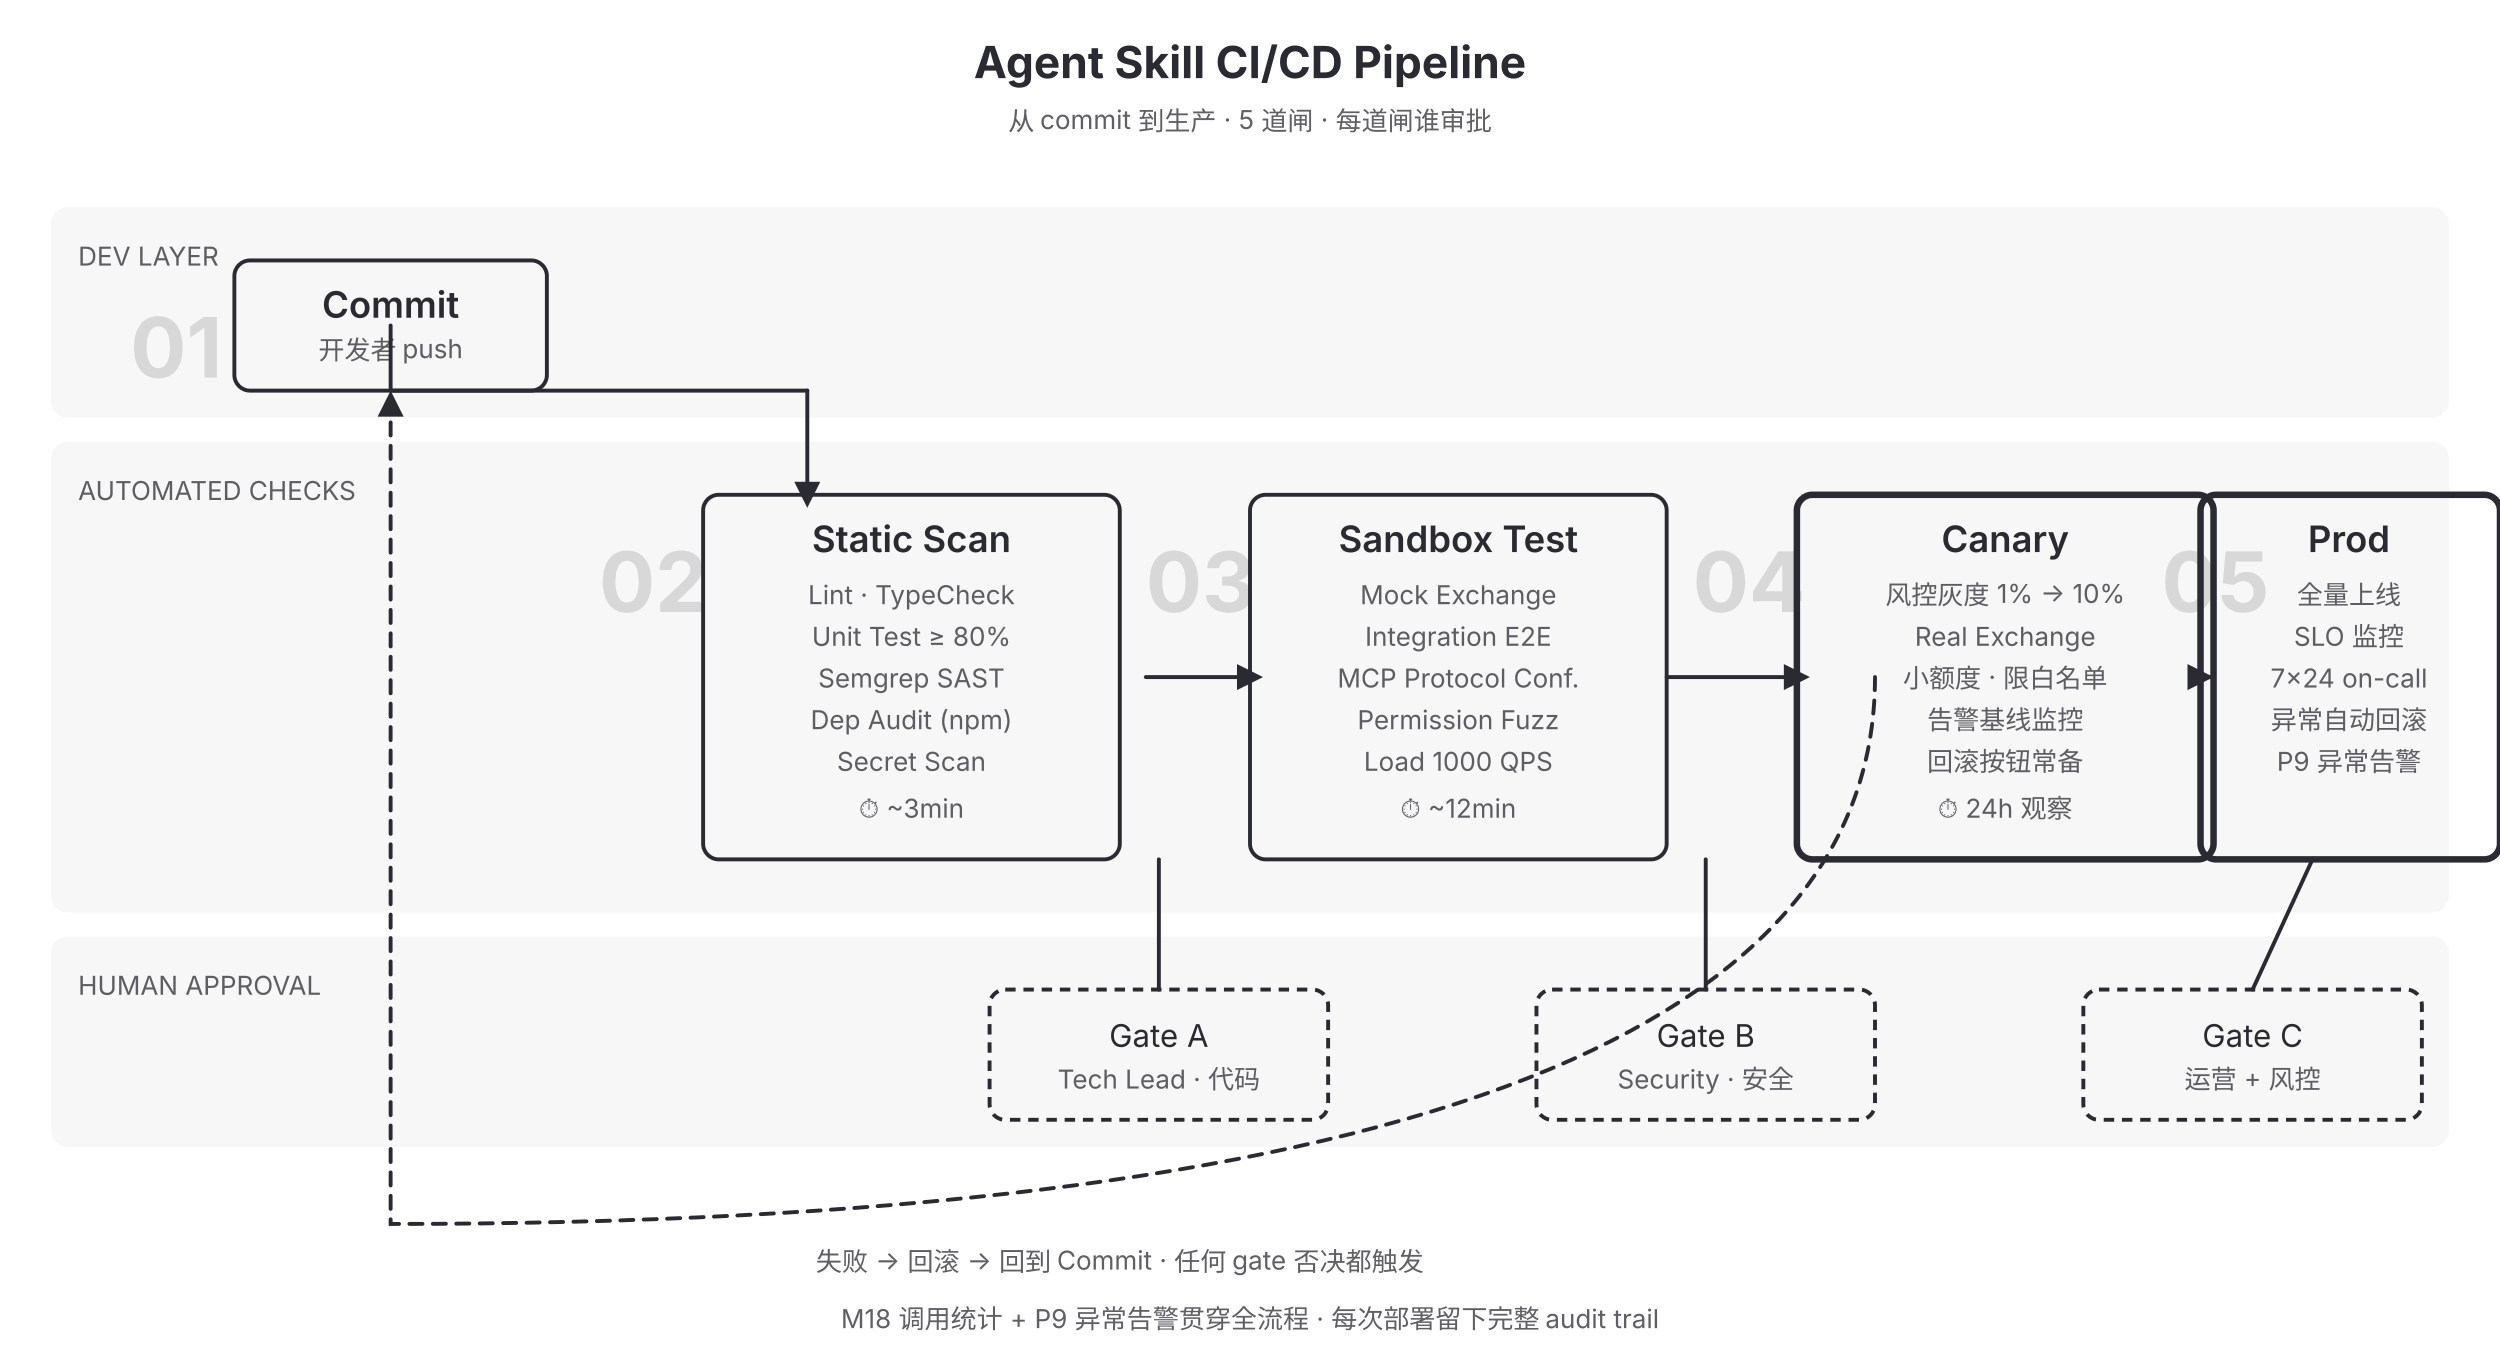
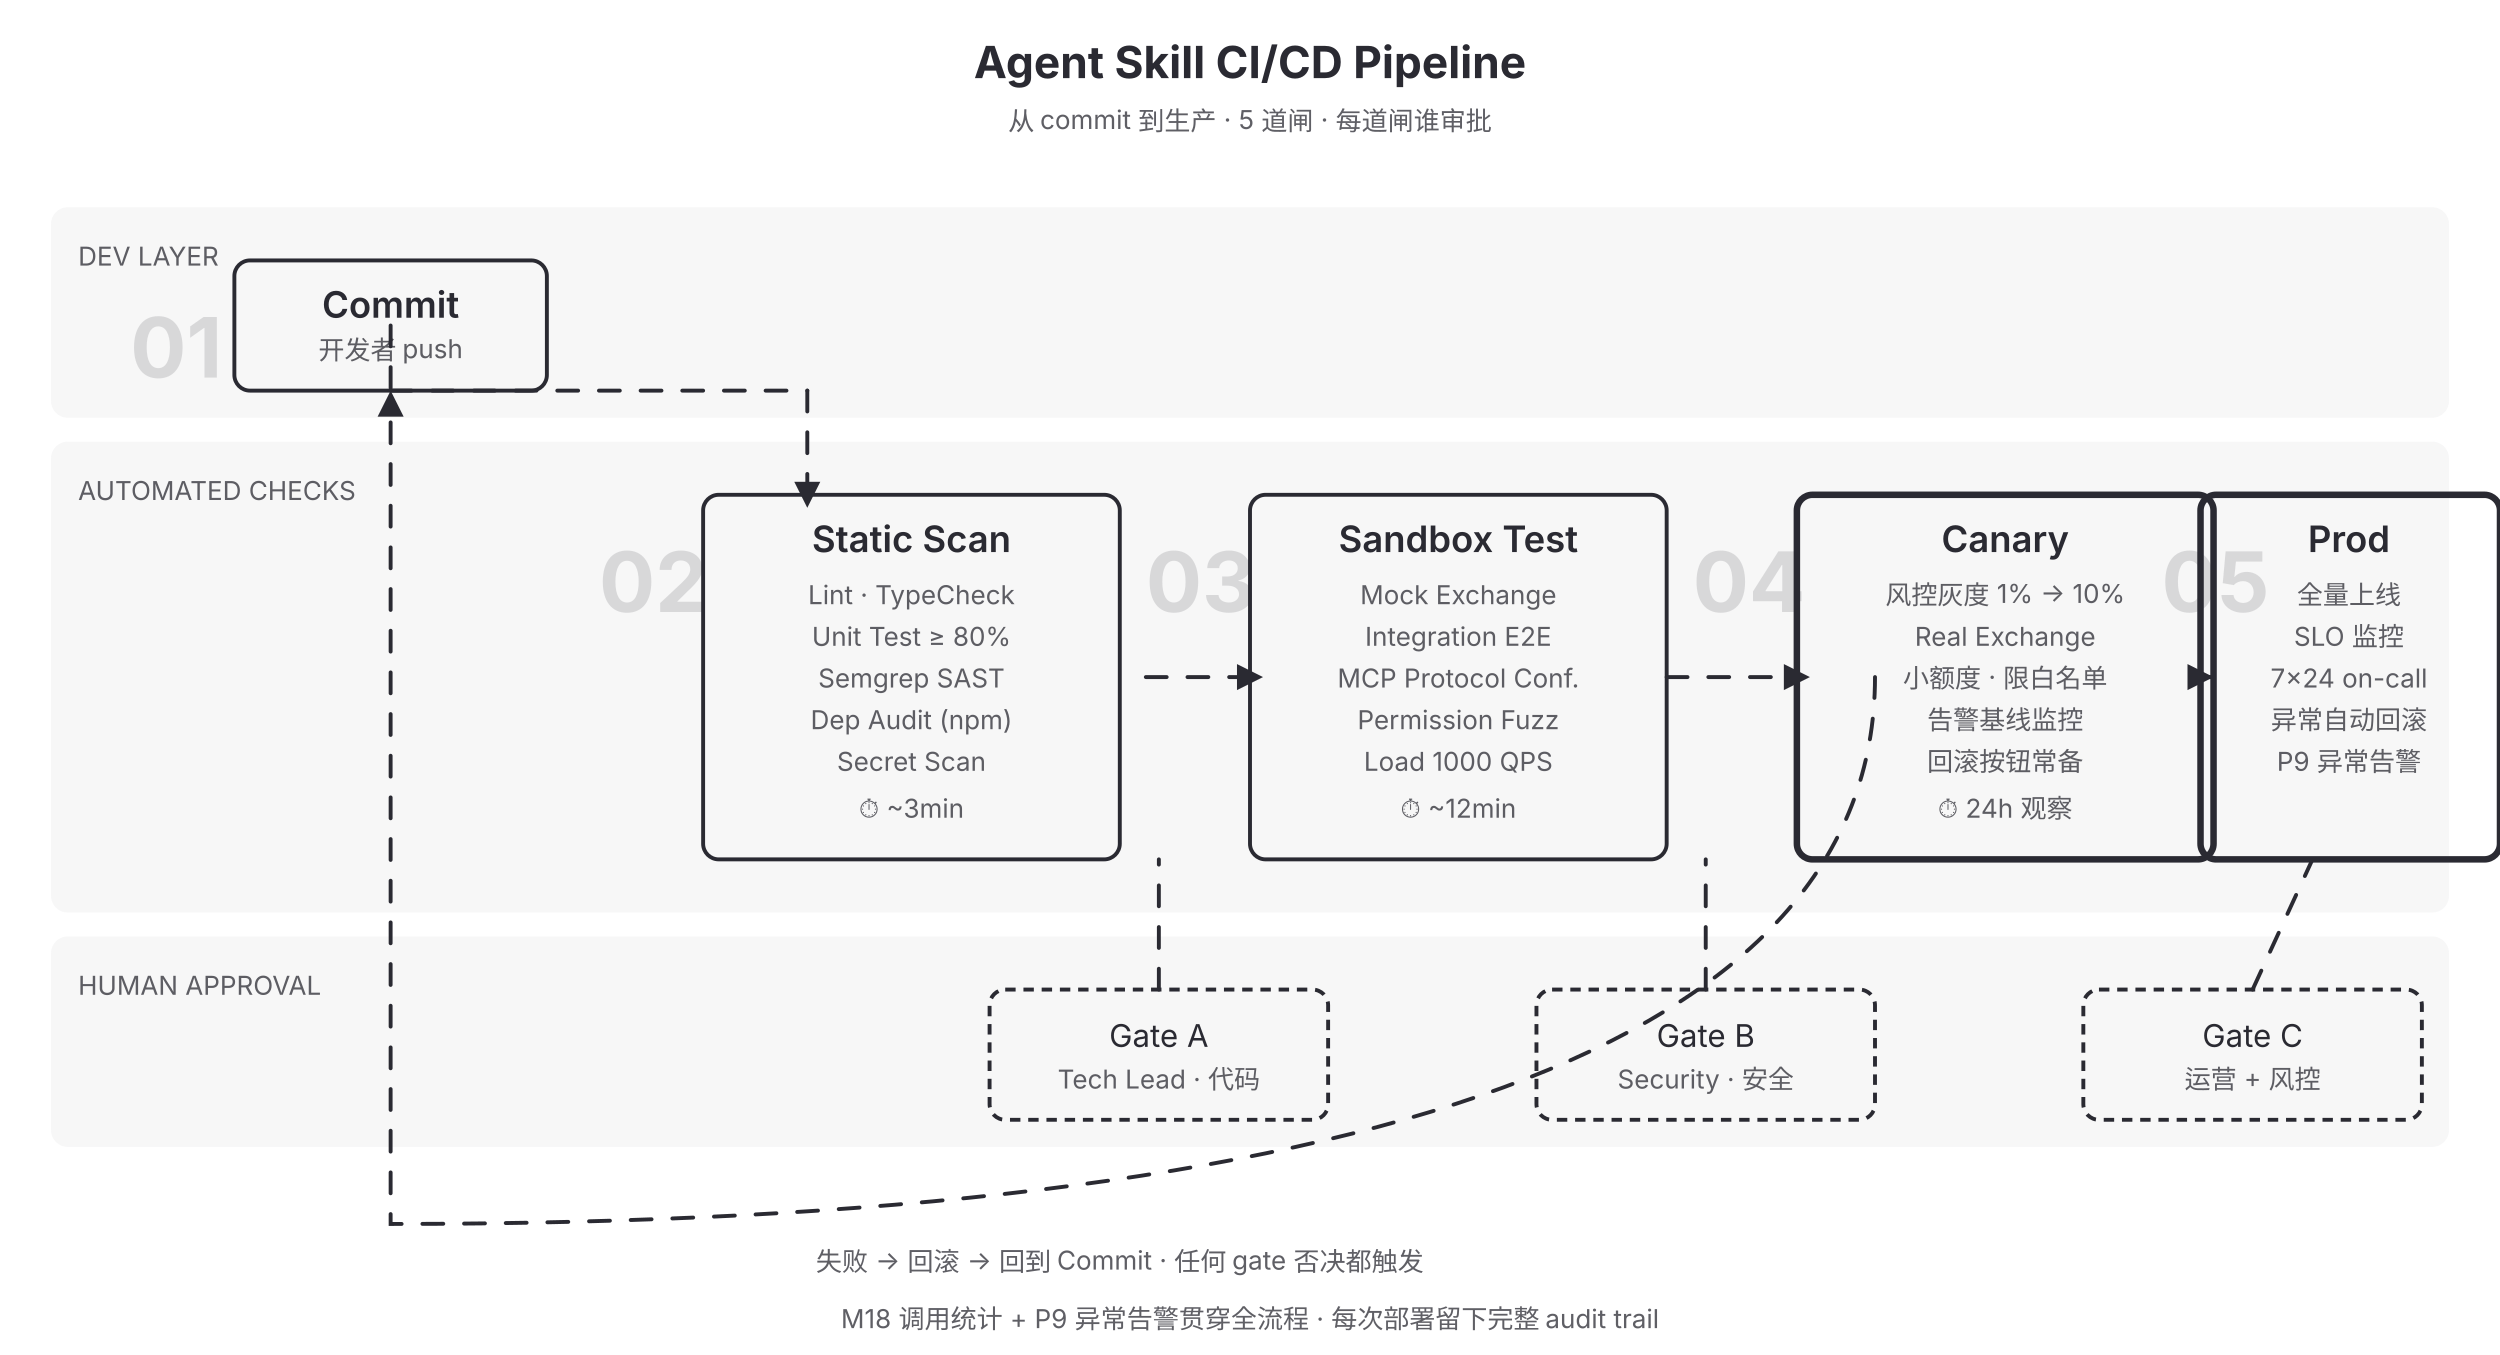
<svg xmlns="http://www.w3.org/2000/svg" viewBox="0 0 960 520" font-family="system-ui, -apple-system, sans-serif">
  <style>
-     .box { fill: none; stroke: #2A2A32; stroke-width: 1.5; }
-     .box-accent { fill: none; stroke: #2A2A32; stroke-width: 2.5; }
-     .gate { fill: none; stroke: #2A2A32; stroke-width: 1.5; stroke-dasharray: 4 3; }
+     .box { fill: none; stroke: #2A2A32; stroke-width: 1.5; transition: all 0.2s ease; }
+     .box-accent { fill: none; stroke: #2A2A32; stroke-width: 2.5; transition: all 0.2s ease; }
+     .gate { fill: none; stroke: #2A2A32; stroke-width: 1.5; stroke-dasharray: 4 3; transition: all 0.2s ease; }
    .lane { fill: #2A2A32; opacity: 0.04; stroke: #2A2A32; stroke-width: 0.8; }
    .line { fill: none; stroke: #2A2A32; stroke-width: 1.5; stroke-linecap: round; }
    .arrow { fill: #2A2A32; }
    .label-xl { fill: #2A2A32; font-size: 17px; font-weight: 700; }
    .label-lg { fill: #2A2A32; font-size: 14px; font-weight: 600; }
    .label { fill: #2A2A32; font-size: 12px; }
    .label-sm { fill: #2A2A32; font-size: 10px; opacity: 0.75; }
    .stage-num { fill: #2A2A32; font-size: 32px; font-weight: 700; opacity: 0.15; }
+     g:hover &gt; .box { stroke: #5227FF; stroke-width: 2; fill: rgba(82,39,255,0.04); }
+     g:hover &gt; .box-accent { stroke: #5227FF; stroke-width: 3; fill: rgba(82,39,255,0.06); }
+     g:hover &gt; .gate { stroke: #5227FF; fill: rgba(82,39,255,0.03); }
+     g:hover .label, g:hover .label-lg { fill: #5227FF; }
+     @keyframes flowRight { 0% { stroke-dashoffset: 16; } 100% { stroke-dashoffset: 0; } }
+     .line { stroke-dasharray: 8 8; stroke-dashoffset: 16; animation: flowRight 1.2s linear infinite; }
  </style>
  <text x="480" y="30" text-anchor="middle" class="label-xl">Agent Skill CI/CD Pipeline</text>
  <text x="480" y="50" text-anchor="middle" class="label-sm">从 commit 到生产 · 5 道闸 · 每道闸谁审批</text>
  <rect class="lane" x="20" y="80" width="920" height="80" rx="6" />
  <text x="30" y="102" class="label-sm">DEV LAYER</text>
  <rect class="lane" x="20" y="170" width="920" height="180" rx="6" />
  <text x="30" y="192" class="label-sm">AUTOMATED CHECKS</text>
  <rect class="lane" x="20" y="360" width="920" height="80" rx="6" />
  <text x="30" y="382" class="label-sm">HUMAN APPROVAL</text>
  <g transform="translate(50,100)">
    <text x="0" y="45" class="stage-num">01</text>
    <rect class="box" x="40" y="0" width="120" height="50" rx="6" />
    <text x="100" y="22" text-anchor="middle" class="label-lg">Commit</text>
    <text x="100" y="38" text-anchor="middle" class="label-sm">开发者 push</text>
  </g>
  <g transform="translate(230,190)">
    <text x="0" y="45" class="stage-num">02</text>
    <rect class="box" x="40" y="0" width="160" height="140" rx="6" />
    <text x="120" y="22" text-anchor="middle" class="label-lg">Static Scan</text>
    <text x="120" y="42" text-anchor="middle" class="label-sm">Lint · TypeCheck</text>
    <text x="120" y="58" text-anchor="middle" class="label-sm">Unit Test ≥ 80%</text>
    <text x="120" y="74" text-anchor="middle" class="label-sm">Semgrep SAST</text>
    <text x="120" y="90" text-anchor="middle" class="label-sm">Dep Audit (npm)</text>
    <text x="120" y="106" text-anchor="middle" class="label-sm">Secret Scan</text>
    <text x="120" y="124" text-anchor="middle" class="label-sm">⏱ ~3min</text>
  </g>
  <g transform="translate(440,190)">
    <text x="0" y="45" class="stage-num">03</text>
    <rect class="box" x="40" y="0" width="160" height="140" rx="6" />
    <text x="120" y="22" text-anchor="middle" class="label-lg">Sandbox Test</text>
    <text x="120" y="42" text-anchor="middle" class="label-sm">Mock Exchange</text>
    <text x="120" y="58" text-anchor="middle" class="label-sm">Integration E2E</text>
    <text x="120" y="74" text-anchor="middle" class="label-sm">MCP Protocol Conf.</text>
    <text x="120" y="90" text-anchor="middle" class="label-sm">Permission Fuzz</text>
    <text x="120" y="106" text-anchor="middle" class="label-sm">Load 1000 QPS</text>
    <text x="120" y="124" text-anchor="middle" class="label-sm">⏱ ~12min</text>
  </g>
  <g transform="translate(650,190)">
    <text x="0" y="45" class="stage-num">04</text>
    <rect class="box-accent" x="40" y="0" width="160" height="140" rx="6" />
    <text x="120" y="22" text-anchor="middle" class="label-lg">Canary</text>
    <text x="120" y="42" text-anchor="middle" class="label-sm">风控灰度 1% → 10%</text>
    <text x="120" y="58" text-anchor="middle" class="label-sm">Real Exchange</text>
    <text x="120" y="74" text-anchor="middle" class="label-sm">小额度 · 限白名单</text>
    <text x="120" y="90" text-anchor="middle" class="label-sm">告警基线监控</text>
    <text x="120" y="106" text-anchor="middle" class="label-sm">回滚按钮常备</text>
    <text x="120" y="124" text-anchor="middle" class="label-sm">⏱ 24h 观察</text>
  </g>
  <g transform="translate(830,190)">
    <text x="0" y="45" class="stage-num">05</text>
    <rect class="box-accent" x="15" y="0" width="115" height="140" rx="6" />
    <text x="72" y="22" text-anchor="middle" class="label-lg">Prod</text>
    <text x="72" y="42" text-anchor="middle" class="label-sm">全量上线</text>
    <text x="72" y="58" text-anchor="middle" class="label-sm">SLO 监控</text>
    <text x="72" y="74" text-anchor="middle" class="label-sm">7×24 on-call</text>
    <text x="72" y="90" text-anchor="middle" class="label-sm">异常自动回滚</text>
    <text x="72" y="106" text-anchor="middle" class="label-sm">P9 异常告警</text>
  </g>
  <g transform="translate(380,380)">
    <rect class="gate" x="0" y="0" width="130" height="50" rx="6" />
    <text x="65" y="22" text-anchor="middle" class="label">Gate A</text>
    <text x="65" y="38" text-anchor="middle" class="label-sm">Tech Lead · 代码</text>
  </g>
  <g transform="translate(590,380)">
    <rect class="gate" x="0" y="0" width="130" height="50" rx="6" />
    <text x="65" y="22" text-anchor="middle" class="label">Gate B</text>
    <text x="65" y="38" text-anchor="middle" class="label-sm">Security · 安全</text>
  </g>
  <g transform="translate(800,380)">
    <rect class="gate" x="0" y="0" width="130" height="50" rx="6" />
    <text x="65" y="22" text-anchor="middle" class="label">Gate C</text>
    <text x="65" y="38" text-anchor="middle" class="label-sm">运营 + 风控</text>
  </g>
  <line class="line" x1="150" y1="125" x2="150" y2="150" />
  <line class="line" x1="150" y1="150" x2="310" y2="150" />
  <line class="line" x1="310" y1="150" x2="310" y2="190" />
  <polygon class="arrow" points="305,185 310,195 315,185" />
  <line class="line" x1="440" y1="260" x2="480" y2="260" />
  <polygon class="arrow" points="475,255 485,260 475,265" />
  <line class="line" x1="640" y1="260" x2="690" y2="260" />
  <polygon class="arrow" points="685,255 695,260 685,265" />
  <line class="line" x1="850" y1="260" x2="845" y2="260" />
  <polygon class="arrow" points="840,255 850,260 840,265" />
  <line class="line" x1="445" y1="380" x2="445" y2="330" />
  <line class="line" x1="655" y1="380" x2="655" y2="330" />
  <line class="line" x1="865" y1="380" x2="888" y2="330" />
  <path class="line" d="M 720,260 Q 720,470 150,470 L 150,155" stroke-dasharray="5 4" />
  <polygon class="arrow" points="145,160 150,150 155,160" />
  <text x="430" y="488" text-anchor="middle" class="label-sm">失败 → 回滚 → 回到 Commit · 任何 gate 否决都触发</text>
  <text x="480" y="510" text-anchor="middle" class="label-sm">M18 调用统计 + P9 异常告警贯穿全流程 · 每次部署留下完整 audit trail</text>
</svg>
